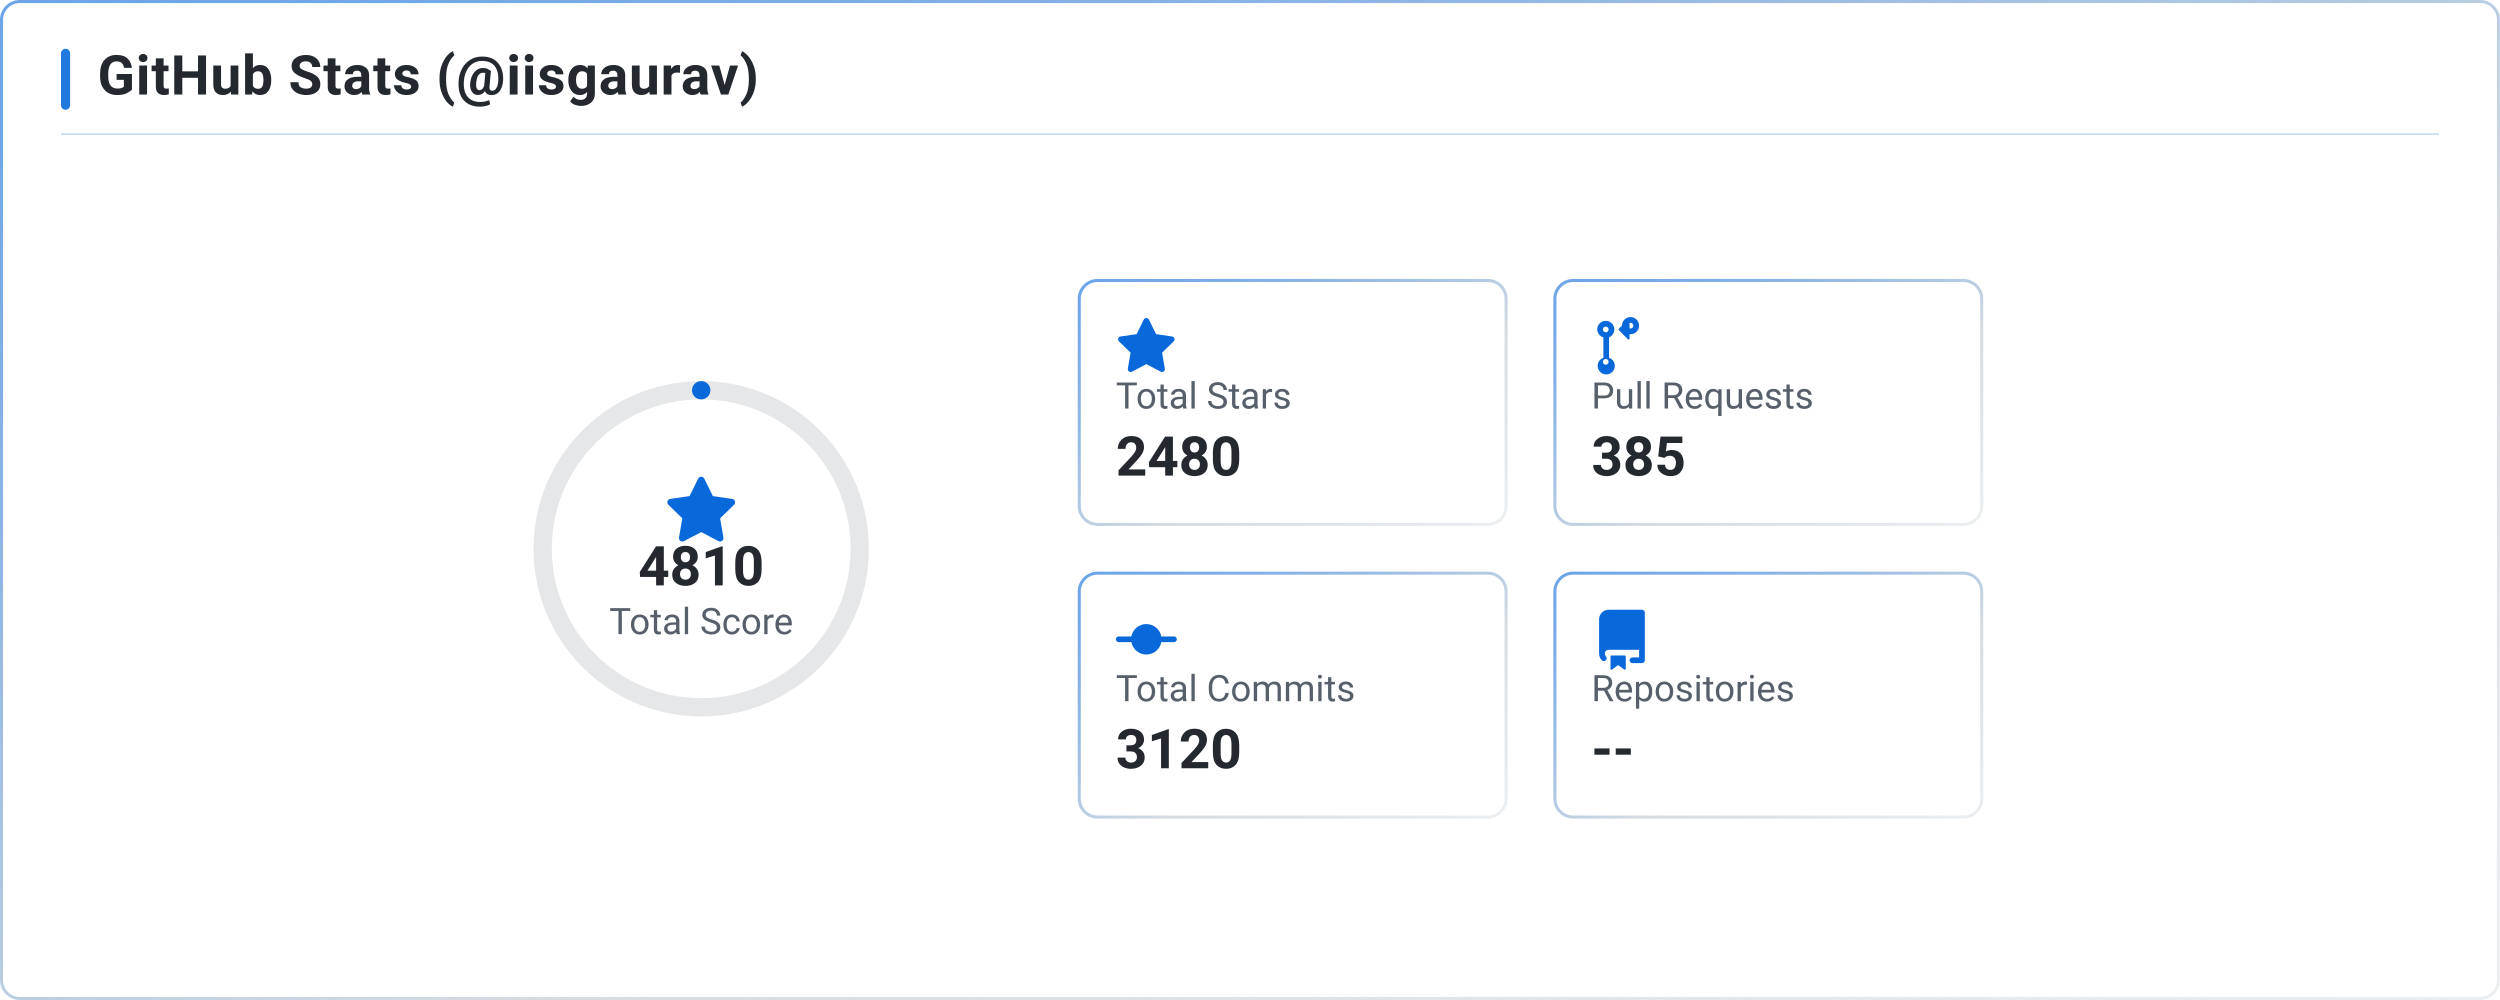
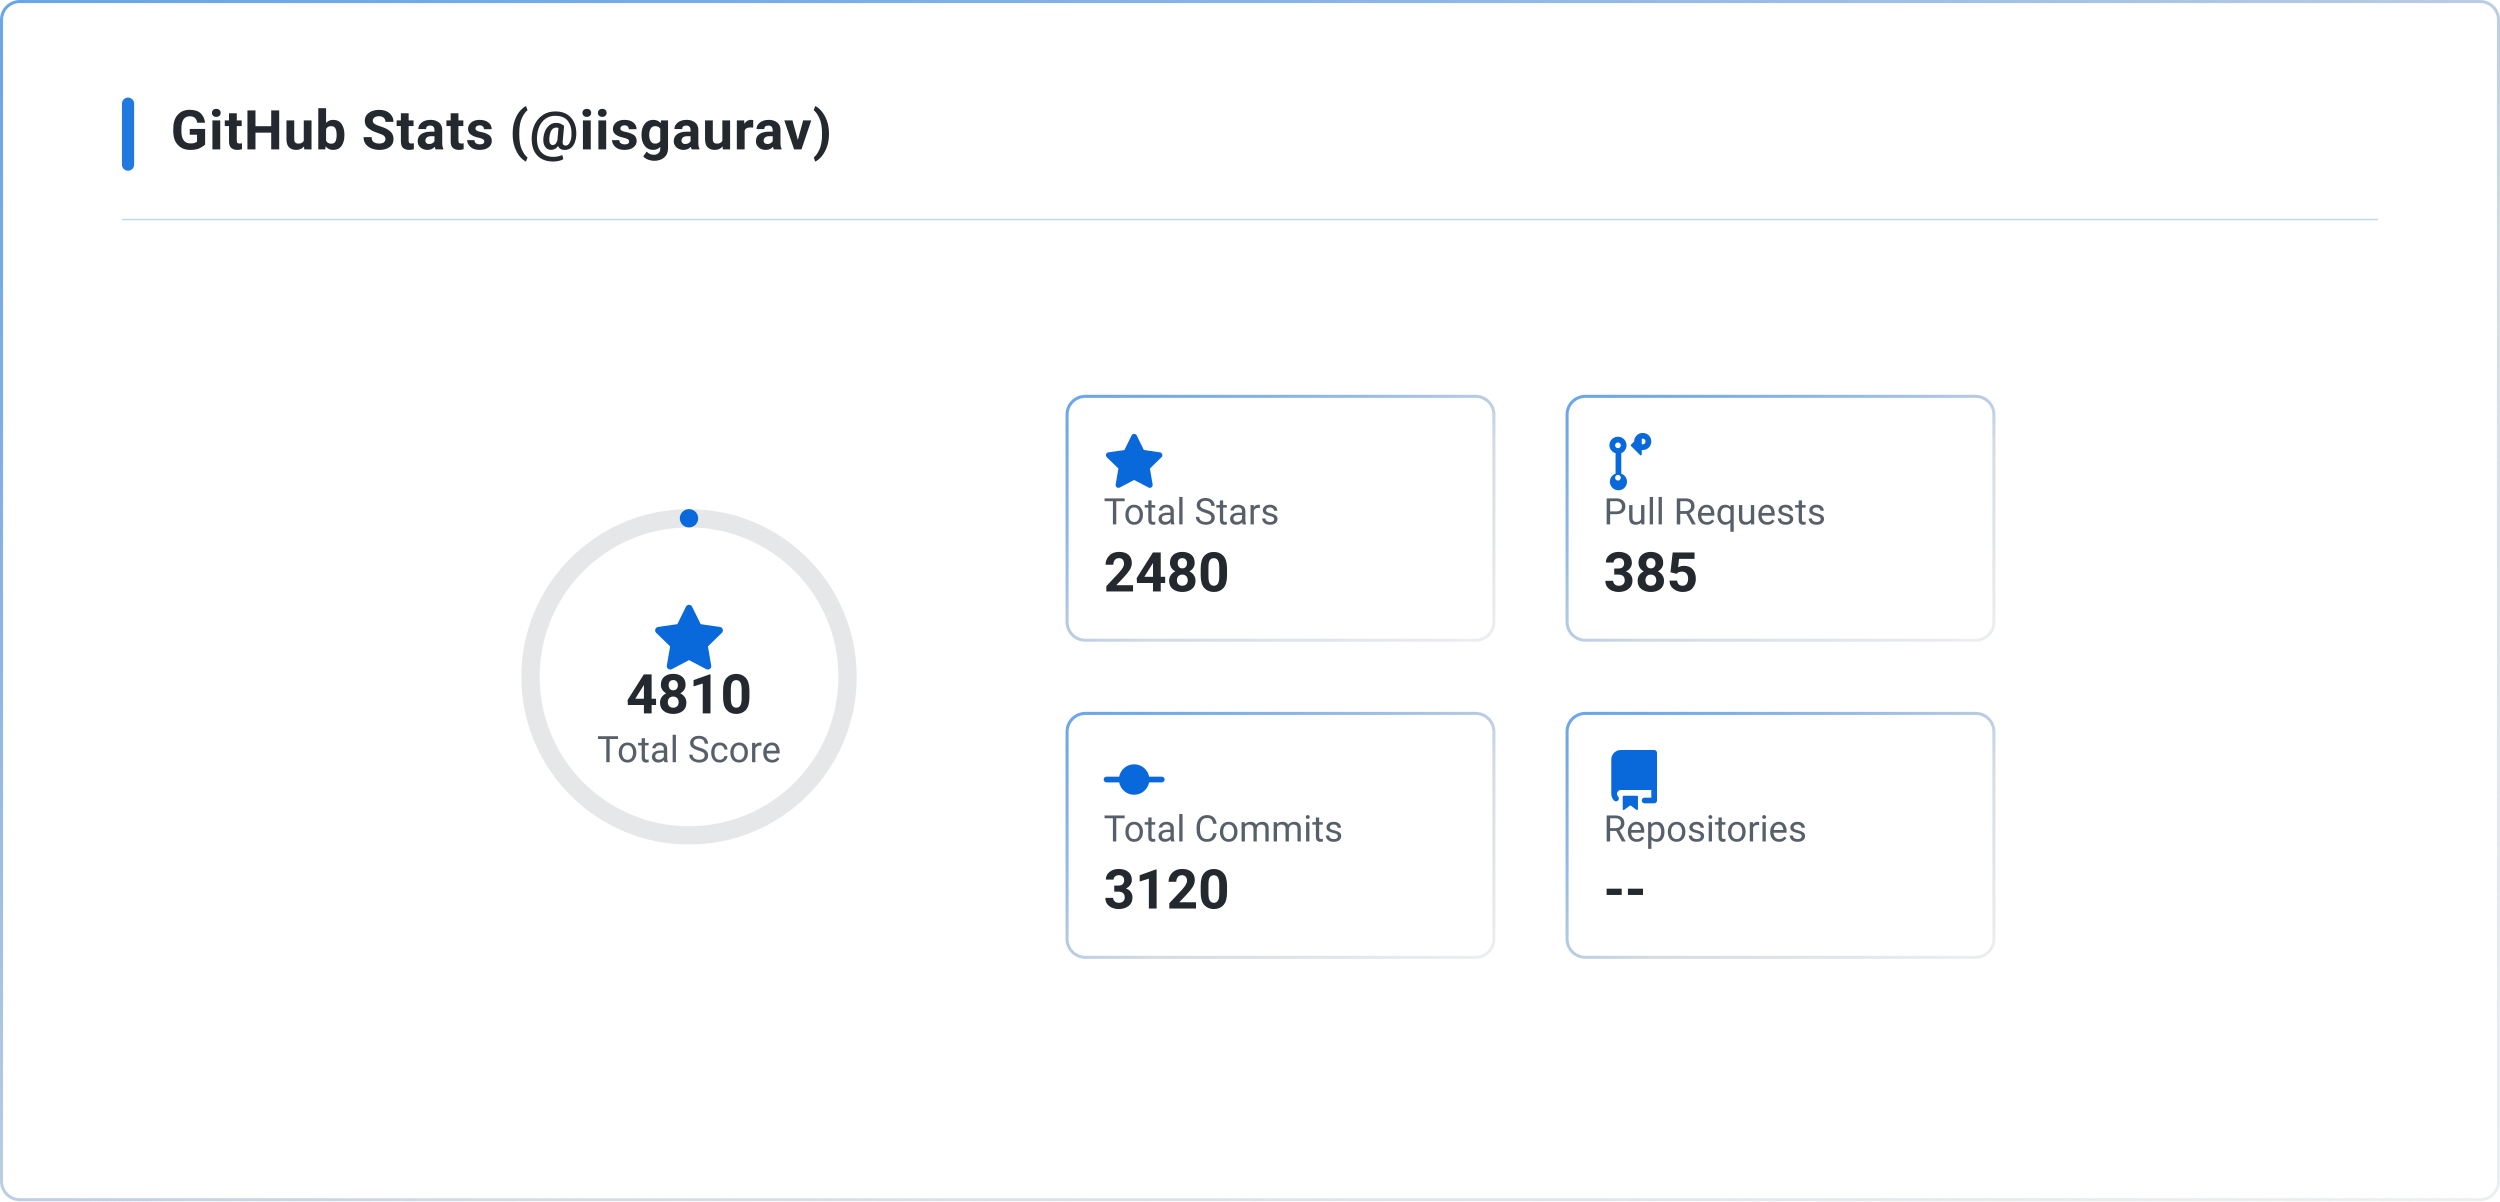
- <svg xmlns="http://www.w3.org/2000/svg" width="820" height="328" viewBox="0 0 820 328" role="img">
+ <svg xmlns="http://www.w3.org/2000/svg" width="820" height="394" viewBox="0 0 820 394" role="img">
  <defs>
    <linearGradient id="pf-progress-grad" x1="0%" y1="0%" x2="100%" y2="0%">
      <stop offset="0%" stop-color="#0969DA" stop-opacity="0.75" />
      <stop offset="70%" stop-color="#0969DA" />
      <stop offset="100%" stop-color="#8250DF" stop-opacity="0.9" />
    </linearGradient>
    <linearGradient id="pf-card-border" x1="0%" y1="0%" x2="100%" y2="100%">
      <stop offset="0%" stop-color="#0969DA" stop-opacity="0.6" />
      <stop offset="60%" stop-color="#D0D7DE" stop-opacity="0.9" />
      <stop offset="100%" stop-color="#D0D7DE" stop-opacity="0.4" />
    </linearGradient>
    <linearGradient id="pf-card-bg" x1="0%" y1="0%" x2="0%" y2="100%">
      <stop offset="0%" stop-color="transparent" stop-opacity="0.95" />
      <stop offset="100%" stop-color="transparent" stop-opacity="0.8" />
    </linearGradient>
    <linearGradient id="pf-card-gradient" x1="0%" y1="0%" x2="100%" y2="0%">
      <stop offset="0%" stop-color="#3b0918" />
      <stop offset="50%" stop-color="#1e1333" />
      <stop offset="100%" stop-color="#091629" />
    </linearGradient>
    <linearGradient id="pf-track-bg" x1="0%" y1="0%" x2="100%" y2="0%">
      <stop offset="0%" stop-color="#57606A" stop-opacity="0.15" />
      <stop offset="100%" stop-color="#57606A" stop-opacity="0.08" />
    </linearGradient>
    <linearGradient id="pf-badge-0" x1="0%" y1="0%" x2="100%" y2="100%">
      <stop offset="0%" stop-color="#3B82F6" stop-opacity="0.25" />
      <stop offset="100%" stop-color="#3B82F6" stop-opacity="0.1" />
    </linearGradient>
    <linearGradient id="pf-badge-1" x1="0%" y1="0%" x2="100%" y2="100%">
      <stop offset="0%" stop-color="#10B981" stop-opacity="0.25" />
      <stop offset="100%" stop-color="#10B981" stop-opacity="0.1" />
    </linearGradient>
    <linearGradient id="pf-badge-2" x1="0%" y1="0%" x2="100%" y2="100%">
      <stop offset="0%" stop-color="#8B5CF6" stop-opacity="0.25" />
      <stop offset="100%" stop-color="#8B5CF6" stop-opacity="0.1" />
    </linearGradient>
    <linearGradient id="pf-badge-3" x1="0%" y1="0%" x2="100%" y2="100%">
      <stop offset="0%" stop-color="#F59E0B" stop-opacity="0.25" />
      <stop offset="100%" stop-color="#F59E0B" stop-opacity="0.1" />
    </linearGradient>
    <linearGradient id="pf-badge-4" x1="0%" y1="0%" x2="100%" y2="100%">
      <stop offset="0%" stop-color="#EF4444" stop-opacity="0.25" />
      <stop offset="100%" stop-color="#EF4444" stop-opacity="0.1" />
    </linearGradient>
    <linearGradient id="pf-badge-5" x1="0%" y1="0%" x2="100%" y2="100%">
      <stop offset="0%" stop-color="#06B6D4" stop-opacity="0.25" />
      <stop offset="100%" stop-color="#06B6D4" stop-opacity="0.1" />
    </linearGradient>
    <linearGradient id="pf-badge-6" x1="0%" y1="0%" x2="100%" y2="100%">
      <stop offset="0%" stop-color="#EC4899" stop-opacity="0.25" />
      <stop offset="100%" stop-color="#EC4899" stop-opacity="0.1" />
    </linearGradient>
    <linearGradient id="pf-badge-7" x1="0%" y1="0%" x2="100%" y2="100%">
      <stop offset="0%" stop-color="#84CC16" stop-opacity="0.25" />
      <stop offset="100%" stop-color="#84CC16" stop-opacity="0.1" />
    </linearGradient>
  </defs>
-   <svg x="0" y="0" width="820" height="328" viewBox="0 0 820 328" fill="none" role="group">
-     <rect x="0.5" y="0.5" width="819" height="327" fill="url(#pf-card-bg)" stroke="url(#pf-card-border)" stroke-width="1" rx="6" />
-     <rect x="20" y="16" width="3" height="20" rx="1.5" fill="#0969DA" opacity="0.9" />
-     <text x="32" y="31" font-family="system-ui, -apple-system, BlinkMacSystemFont, 'Segoe UI', Roboto, Helvetica, Arial, sans-serif" font-size="18" font-weight="700" fill="#24292F" letter-spacing="0.3">GitHub Stats (@iisgaurav)</text>
-     <line x1="20" y1="44" x2="800" y2="44" stroke="#0969DA" stroke-width="0.5" stroke-opacity="0.25" />
+   <svg x="0" y="0" width="820" height="394" viewBox="0 0 820 394" fill="none" role="group">
+     <rect x="0.5" y="0.5" width="819" height="393" fill="url(#pf-card-bg)" stroke="url(#pf-card-border)" stroke-width="1" rx="6" />
+     <rect x="40" y="32" width="4" height="24" rx="2" fill="#0969DA" opacity="0.9" />
+     <text x="56" y="49" font-family="system-ui, -apple-system, BlinkMacSystemFont, 'Segoe UI', Roboto, Helvetica, Arial, sans-serif" font-size="18" font-weight="700" fill="#24292F" letter-spacing="0.3">GitHub Stats (@iisgaurav)</text>
+     <line x1="40" y1="72" x2="780" y2="72" stroke="#0969DA" stroke-width="0.5" stroke-opacity="0.25" />
    <g>
-       <circle cx="230.0" cy="180.0" r="52.0" fill="none" stroke="#57606A" stroke-width="6" stroke-opacity="0.15" />
-       <circle cx="230.0" cy="180.0" r="52.0" fill="none" stroke="#0969DA" stroke-width="6" stroke-dasharray="326.725" stroke-dashoffset="326.725" transform="rotate(-90 230.0 180.0)" stroke-linecap="round">
+       <circle cx="226.0" cy="222.0" r="52.0" fill="none" stroke="#57606A" stroke-width="6" stroke-opacity="0.15" />
+       <circle cx="226.0" cy="222.0" r="52.0" fill="none" stroke="#0969DA" stroke-width="6" stroke-dasharray="326.725" stroke-dashoffset="326.725" transform="rotate(-90 226.0 222.0)" stroke-linecap="round">
        <animate attributeName="stroke-dashoffset" from="326.725" to="0.0" dur="1s" fill="freeze" calcMode="spline" keySplines="0.4 0 0.2 1" />
      </circle>
-       <svg x="218.0" y="156.0" width="24" height="24" viewBox="0 0 16 16" fill="#0969DA">
+       <svg x="214.0" y="198.0" width="24" height="24" viewBox="0 0 16 16" fill="#0969DA">
        <path d="M8 .25a.75.75 0 01.673.418l1.882 3.815 4.21.612a.75.75 0 01.416 1.279l-3.046 2.97.719 4.192a.75.75 0 01-1.088.791L8 12.347l-3.766 1.98a.75.75 0 01-1.088-.79l.72-4.194L.818 6.374a.75.75 0 01.416-1.28l4.21-.611L7.327.668A.75.75 0 018 .25z" />
      </svg>
-       <text x="230.0" y="192.0" font-family="system-ui, -apple-system, BlinkMacSystemFont, 'Segoe UI', Roboto, Helvetica, Arial, sans-serif" font-size="18" font-weight="700" fill="#24292F" text-anchor="middle">4810</text>
-       <text x="230.0" y="208.0" font-family="system-ui, -apple-system, BlinkMacSystemFont, 'Segoe UI', Roboto, Helvetica, Arial, sans-serif" font-size="12" fill="#57606A" text-anchor="middle">Total Score</text>
+       <text x="226.0" y="234.0" font-family="system-ui, -apple-system, BlinkMacSystemFont, 'Segoe UI', Roboto, Helvetica, Arial, sans-serif" font-size="18" font-weight="700" fill="#24292F" text-anchor="middle">4810</text>
+       <text x="226.0" y="250.0" font-family="system-ui, -apple-system, BlinkMacSystemFont, 'Segoe UI', Roboto, Helvetica, Arial, sans-serif" font-size="12" fill="#57606A" text-anchor="middle">Total Score</text>
    </g>
    <g>
-       <rect x="354" y="92" width="140" height="80" fill="url(#pf-card-bg)" stroke="url(#pf-card-border)" stroke-width="1" rx="6" />
-       <svg x="366" y="104" width="20" height="20" viewBox="0 0 16 16" fill="#0969DA">
+       <rect x="350" y="130" width="140" height="80" fill="url(#pf-card-bg)" stroke="url(#pf-card-border)" stroke-width="1" rx="6" />
+       <svg x="362" y="142" width="20" height="20" viewBox="0 0 16 16" fill="#0969DA">
        <path d="M8 .25a.75.75 0 01.673.418l1.882 3.815 4.21.612a.75.75 0 01.416 1.279l-3.046 2.97.719 4.192a.75.75 0 01-1.088.791L8 12.347l-3.766 1.98a.75.75 0 01-1.088-.79l.72-4.194L.818 6.374a.75.75 0 01.416-1.28l4.21-.611L7.327.668A.75.75 0 018 .25z" />
      </svg>
-       <text x="366" y="156" font-family="system-ui, -apple-system, BlinkMacSystemFont, 'Segoe UI', Roboto, Helvetica, Arial, sans-serif" font-size="18" font-weight="700" fill="#24292F">2480</text>
-       <text x="366" y="134" font-family="system-ui, -apple-system, BlinkMacSystemFont, 'Segoe UI', Roboto, Helvetica, Arial, sans-serif" font-size="12" fill="#57606A">Total Stars</text>
+       <text x="362" y="194" font-family="system-ui, -apple-system, BlinkMacSystemFont, 'Segoe UI', Roboto, Helvetica, Arial, sans-serif" font-size="18" font-weight="700" fill="#24292F">2480</text>
+       <text x="362" y="172" font-family="system-ui, -apple-system, BlinkMacSystemFont, 'Segoe UI', Roboto, Helvetica, Arial, sans-serif" font-size="12" fill="#57606A">Total Stars</text>
    </g>
    <g>
-       <rect x="510" y="92" width="140" height="80" fill="url(#pf-card-bg)" stroke="url(#pf-card-border)" stroke-width="1" rx="6" />
-       <svg x="522" y="104" width="20" height="20" viewBox="0 0 16 16" fill="#0969DA">
+       <rect x="514" y="130" width="140" height="80" fill="url(#pf-card-bg)" stroke="url(#pf-card-border)" stroke-width="1" rx="6" />
+       <svg x="526" y="142" width="20" height="20" viewBox="0 0 16 16" fill="#0969DA">
        <path d="M7.177 3.073L9.573.677A.25.25 0 0110 .854v4.792a.25.25 0 01-.427.177L7.177 3.427a.25.25 0 010-.354zM3.75 2.5a.75.75 0 100 1.5.75.75 0 000-1.5zm-2.25.75a2.25 2.25 0 113.125 2.066v5.368a2.25 2.25 0 11-1.5 0V5.316A2.25 2.25 0 011.5 3.25zm2.25 9.25a.75.75 0 100-1.5.75.75 0 000 1.5zm6.5-12.5a2.25 2.25 0 110 4.5 2.25 2.25 0 010-4.5zm0 1.5a.75.75 0 100 1.5.75.75 0 000-1.5z" />
      </svg>
-       <text x="522" y="156" font-family="system-ui, -apple-system, BlinkMacSystemFont, 'Segoe UI', Roboto, Helvetica, Arial, sans-serif" font-size="18" font-weight="700" fill="#24292F">385</text>
-       <text x="522" y="134" font-family="system-ui, -apple-system, BlinkMacSystemFont, 'Segoe UI', Roboto, Helvetica, Arial, sans-serif" font-size="12" fill="#57606A">Pull Requests</text>
+       <text x="526" y="194" font-family="system-ui, -apple-system, BlinkMacSystemFont, 'Segoe UI', Roboto, Helvetica, Arial, sans-serif" font-size="18" font-weight="700" fill="#24292F">385</text>
+       <text x="526" y="172" font-family="system-ui, -apple-system, BlinkMacSystemFont, 'Segoe UI', Roboto, Helvetica, Arial, sans-serif" font-size="12" fill="#57606A">Pull Requests</text>
    </g>
    <g>
-       <rect x="354" y="188" width="140" height="80" fill="url(#pf-card-bg)" stroke="url(#pf-card-border)" stroke-width="1" rx="6" />
-       <svg x="366" y="200" width="20" height="20" viewBox="0 0 16 16" fill="#0969DA">
+       <rect x="350" y="234" width="140" height="80" fill="url(#pf-card-bg)" stroke="url(#pf-card-border)" stroke-width="1" rx="6" />
+       <svg x="362" y="246" width="20" height="20" viewBox="0 0 16 16" fill="#0969DA">
        <path d="M10.5 7.75a2.5 2.5 0 11-5 0 2.5 2.5 0 015 0zm1.43.75a4.002 4.002 0 01-7.86 0H.75a.75.75 0 110-1.5h3.32a4.001 4.001 0 017.86 0h3.32a.75.75 0 110 1.5h-3.32z" />
      </svg>
-       <text x="366" y="252" font-family="system-ui, -apple-system, BlinkMacSystemFont, 'Segoe UI', Roboto, Helvetica, Arial, sans-serif" font-size="18" font-weight="700" fill="#24292F">3120</text>
-       <text x="366" y="230" font-family="system-ui, -apple-system, BlinkMacSystemFont, 'Segoe UI', Roboto, Helvetica, Arial, sans-serif" font-size="12" fill="#57606A">Total Commits</text>
+       <text x="362" y="298" font-family="system-ui, -apple-system, BlinkMacSystemFont, 'Segoe UI', Roboto, Helvetica, Arial, sans-serif" font-size="18" font-weight="700" fill="#24292F">3120</text>
+       <text x="362" y="276" font-family="system-ui, -apple-system, BlinkMacSystemFont, 'Segoe UI', Roboto, Helvetica, Arial, sans-serif" font-size="12" fill="#57606A">Total Commits</text>
    </g>
    <g>
-       <rect x="510" y="188" width="140" height="80" fill="url(#pf-card-bg)" stroke="url(#pf-card-border)" stroke-width="1" rx="6" />
-       <svg x="522" y="200" width="20" height="20" viewBox="0 0 16 16" fill="#0969DA">
+       <rect x="514" y="234" width="140" height="80" fill="url(#pf-card-bg)" stroke="url(#pf-card-border)" stroke-width="1" rx="6" />
+       <svg x="526" y="246" width="20" height="20" viewBox="0 0 16 16" fill="#0969DA">
        <path d="M2 2.5A2.5 2.5 0 014.5 0h8.75a.75.75 0 01.75.75v12.5a.75.75 0 01-.75.75h-2.5a.75.75 0 110-1.5h1.75v-2h-8a1 1 0 00-.714 1.7.75.75 0 01-1.072 1.05A2.495 2.495 0 012 11.5v-9zm10.5-1V9h-8c-.356 0-.694.074-1 .208V2.5a1 1 0 011-1h8zM5 12.25v3.25a.25.25 0 00.4.2l1.45-1.087a.25.25 0 01.3 0L8.6 15.7a.25.25 0 00.4-.2v-3.25a.25.25 0 00-.25-.25h-3.5a.25.25 0 00-.25.25z" />
      </svg>
-       <text x="522" y="252" font-family="system-ui, -apple-system, BlinkMacSystemFont, 'Segoe UI', Roboto, Helvetica, Arial, sans-serif" font-size="18" font-weight="700" fill="#24292F">--</text>
-       <text x="522" y="230" font-family="system-ui, -apple-system, BlinkMacSystemFont, 'Segoe UI', Roboto, Helvetica, Arial, sans-serif" font-size="12" fill="#57606A">Repositories</text>
+       <text x="526" y="298" font-family="system-ui, -apple-system, BlinkMacSystemFont, 'Segoe UI', Roboto, Helvetica, Arial, sans-serif" font-size="18" font-weight="700" fill="#24292F">--</text>
+       <text x="526" y="276" font-family="system-ui, -apple-system, BlinkMacSystemFont, 'Segoe UI', Roboto, Helvetica, Arial, sans-serif" font-size="12" fill="#57606A">Repositories</text>
    </g>
  </svg>
</svg>
